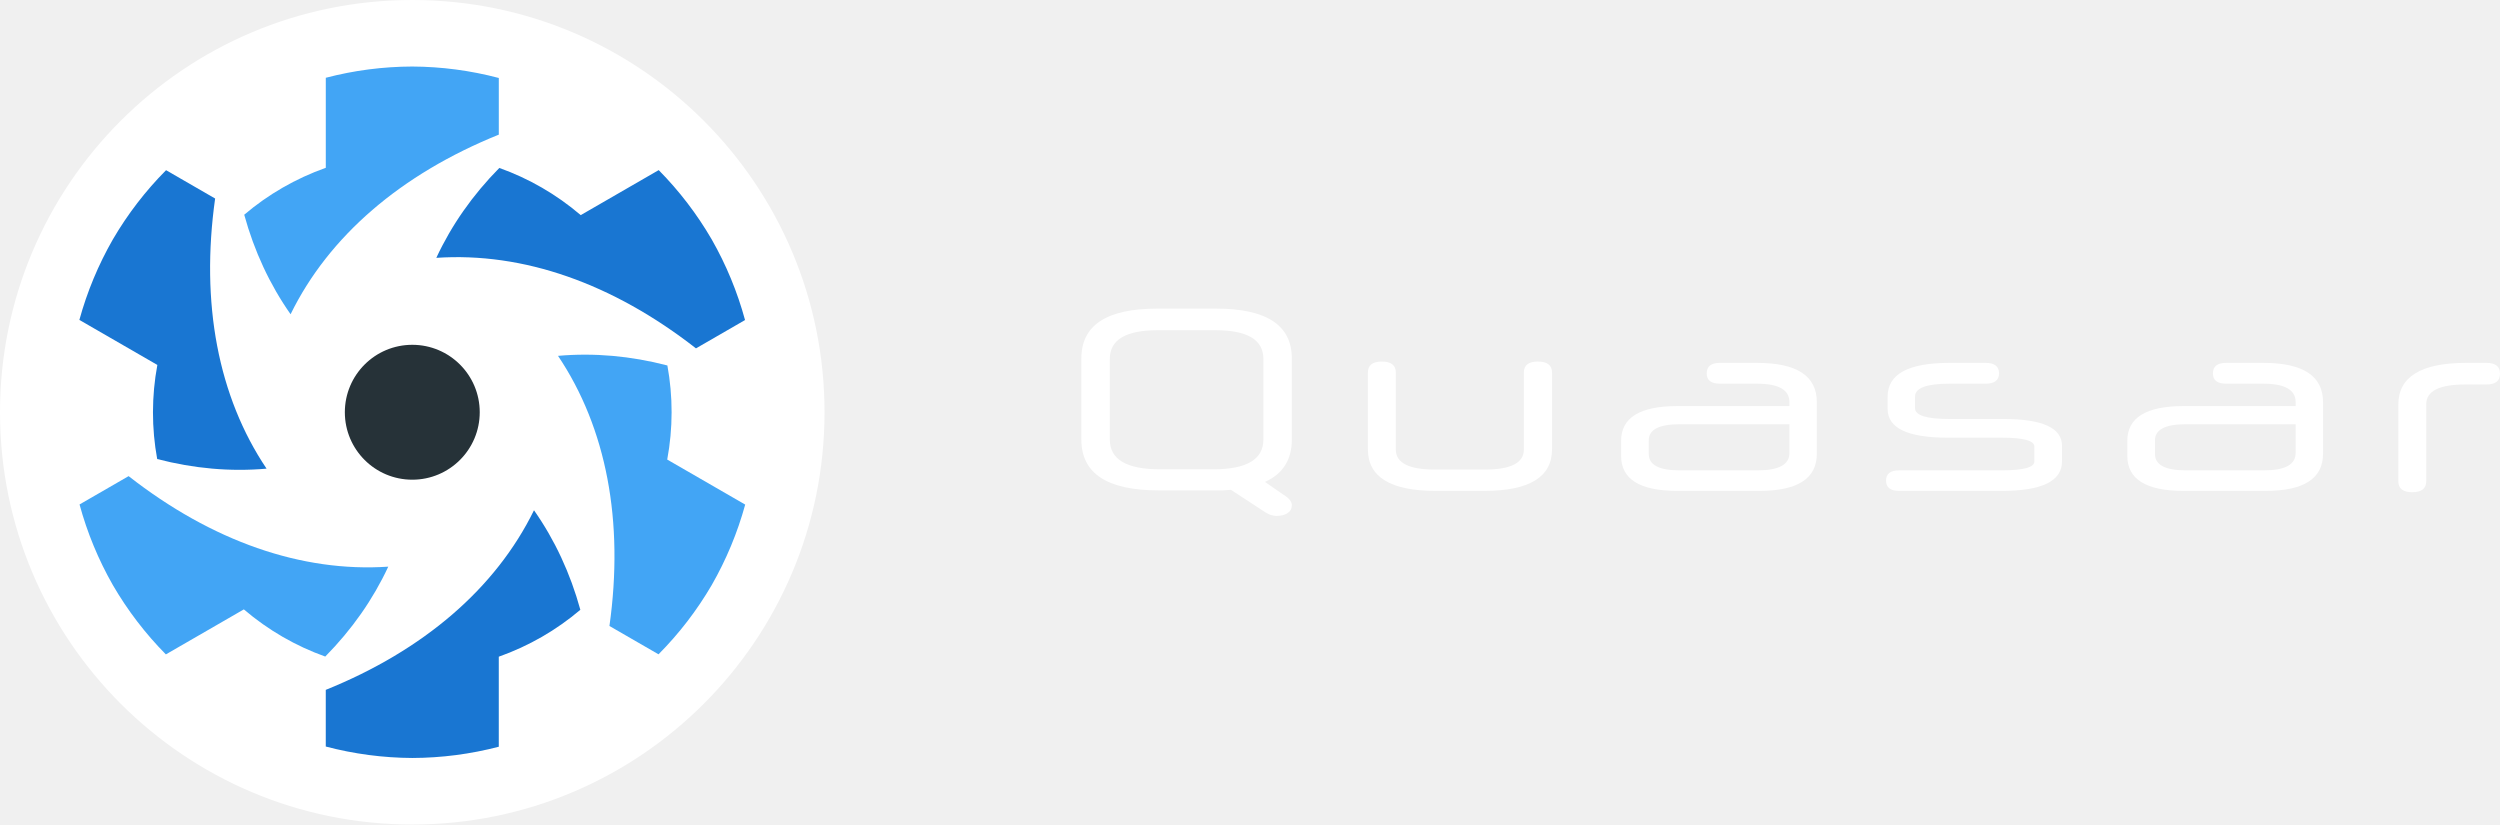
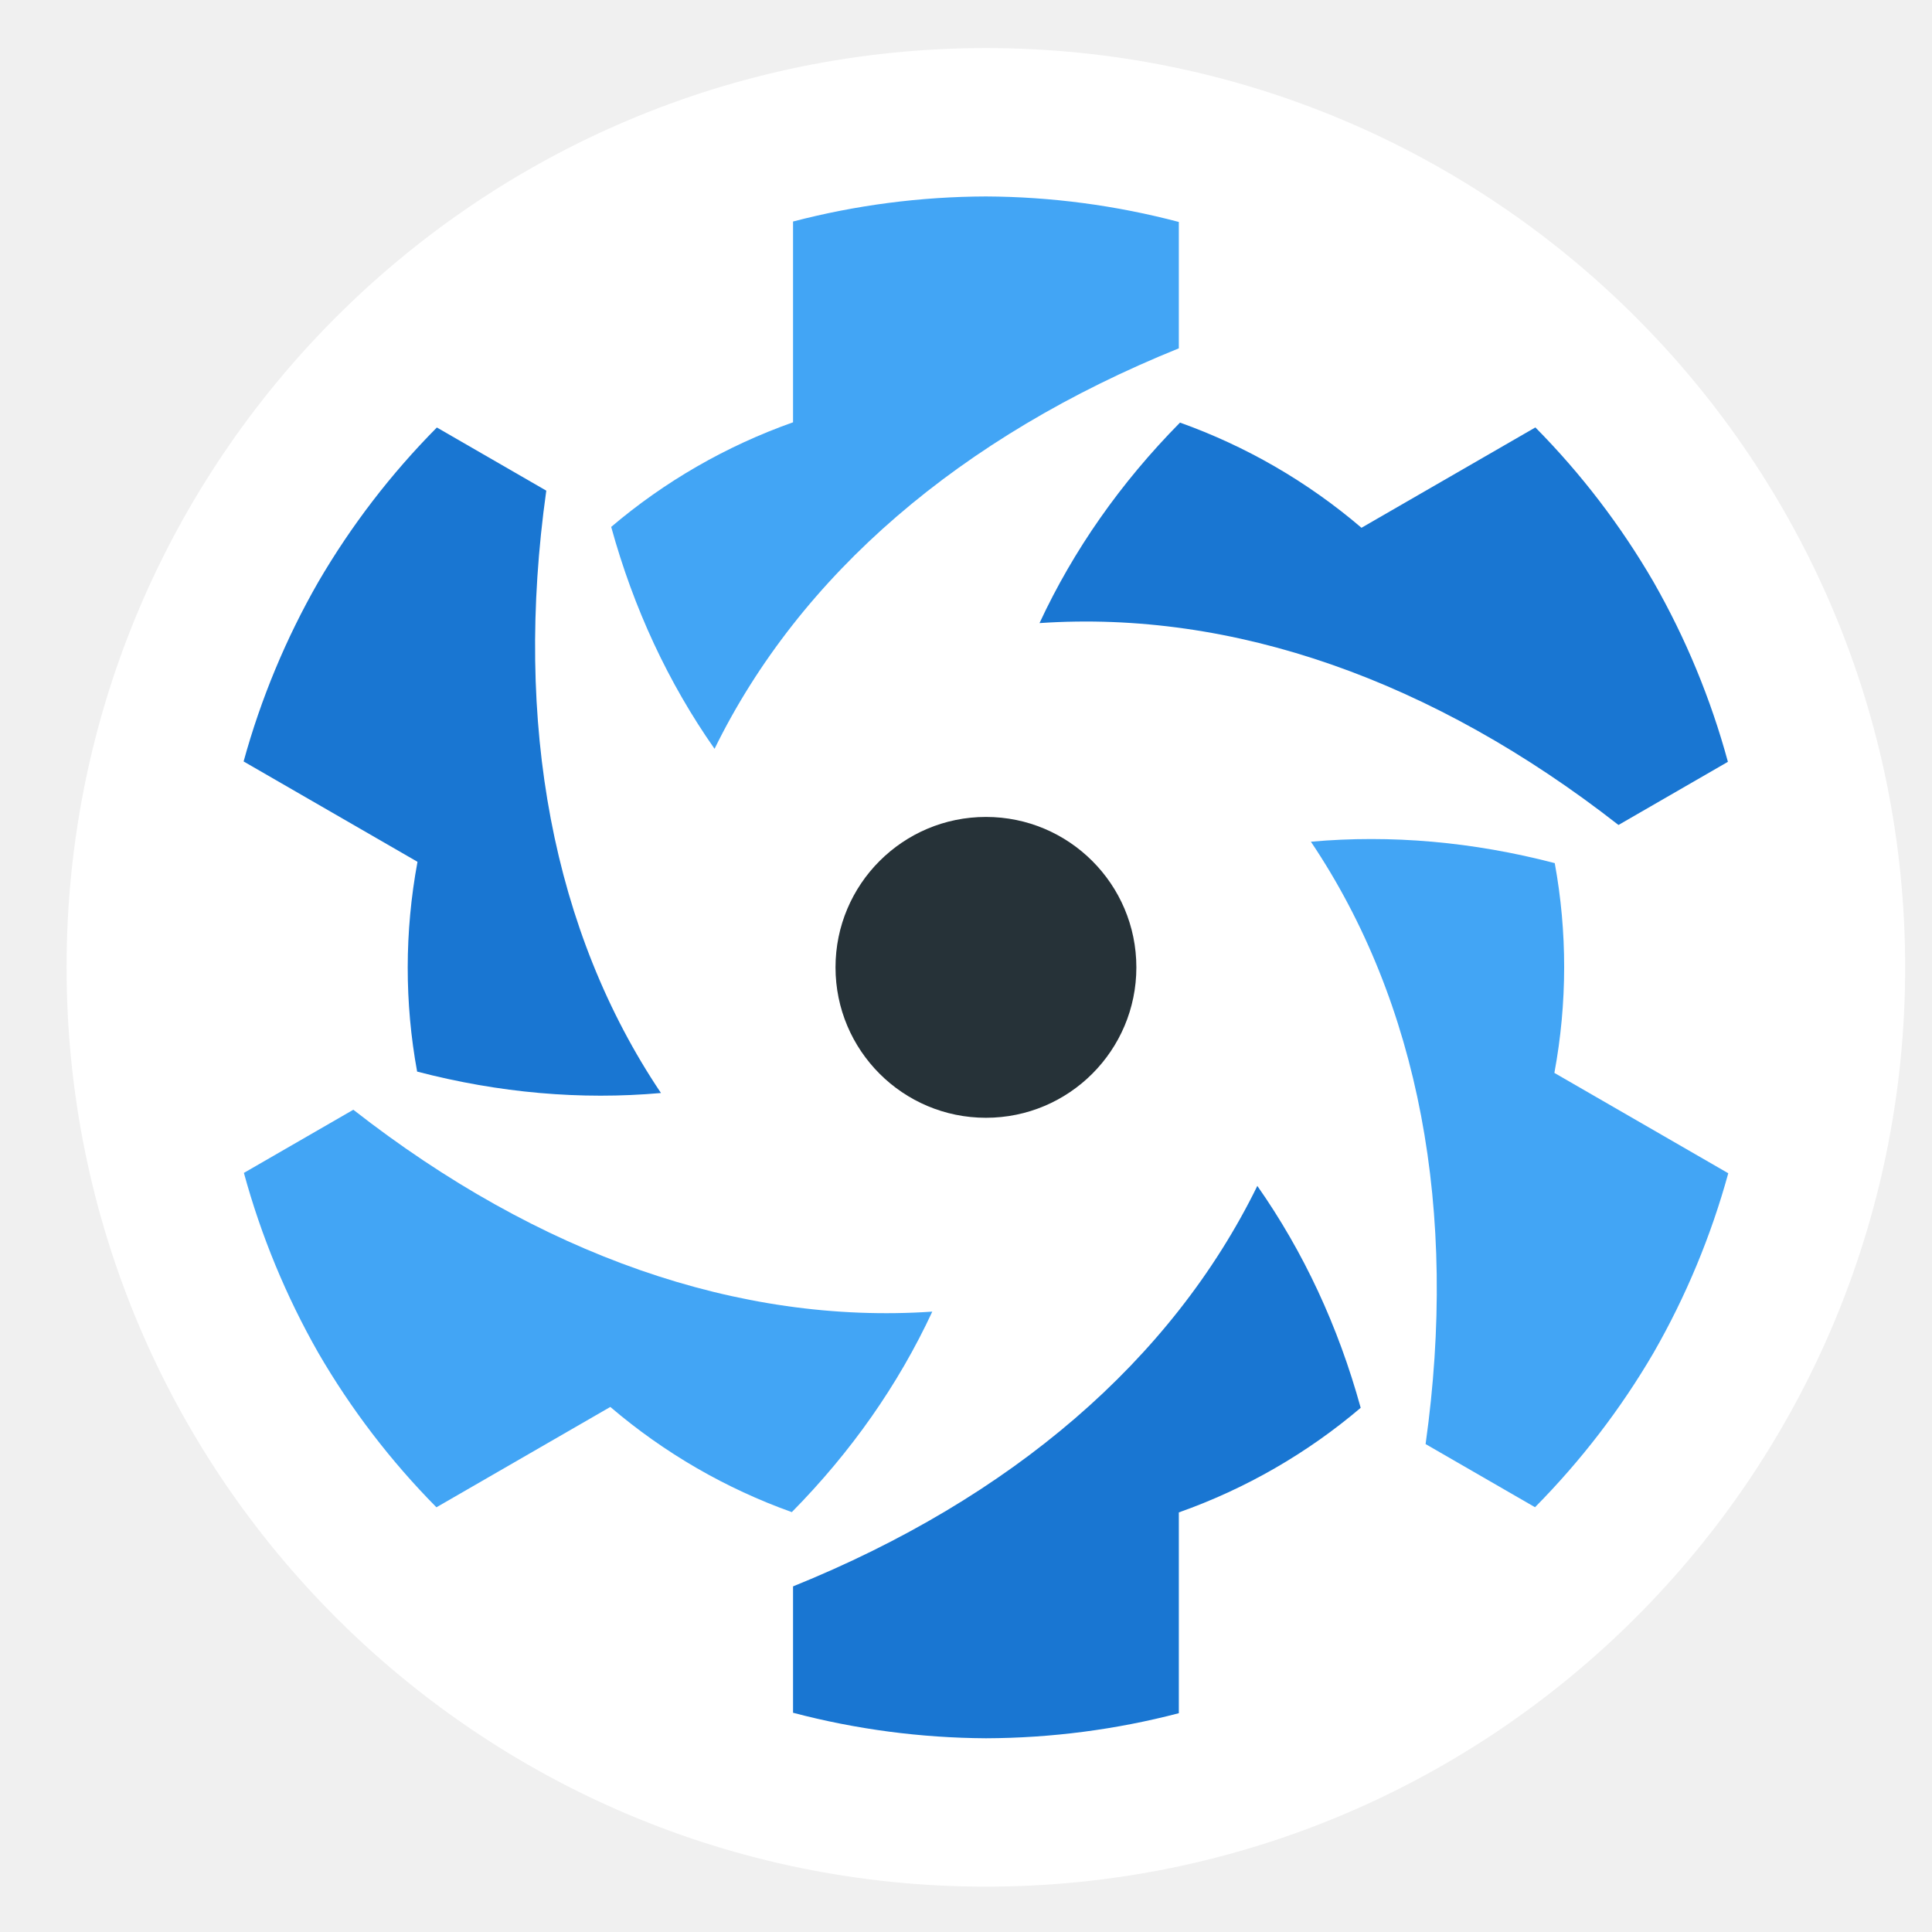
- <svg xmlns="http://www.w3.org/2000/svg" width="134.61mm" height="44.396mm" viewBox="0 0 476.964 157.309" id="svg3742" version="1.1">
-   <defs id="defs3744" />
-   <g id="layer1" transform="translate(-118.6608,-453.7079)">
-     <g id="g5519-9-0" transform="translate(2201.429,498.4054)">
-       <g transform="translate(14.24195,-1.4302574e-5)" id="g4636-5-7-7">
-         <g transform="translate(-29.79898,0)" id="g4768-9-1-2">
-           <g id="g5443-0-1-3-9-3" transform="matrix(0.5559532,0,0,0.5559532,-1486.601,-286.7958)">
-             <g transform="matrix(0.09527033,0,0,0.09527033,-1695.272,706.6292)" id="g8856-6-1-1-9-9-3-3">
-               <circle r="1485" cy="-1361.257" cx="8317.357" id="circle8858-1-3-7-6-9-7-2" style="opacity:1;fill:#ffffff;fill-opacity:1;stroke:none;stroke-width:50;stroke-linecap:square;stroke-linejoin:bevel;stroke-miterlimit:4;stroke-dasharray:none;stroke-opacity:1" />
-               <path style="opacity:1;fill:#263238;fill-opacity:1;stroke:none;stroke-width:10;stroke-linecap:square;stroke-linejoin:bevel;stroke-miterlimit:4;stroke-dasharray:none;stroke-opacity:1" d="m 8560.382,-1361.303 a 242.947,242.947 0 0 1 -242.947,242.948 242.947,242.947 0 0 1 -242.947,-242.948 242.947,242.947 0 0 1 242.947,-242.946 242.947,242.947 0 0 1 242.947,242.946 z" id="path8860-5-4-8-2-7-1-8" />
-               <path id="path8862-5-5-9-1-9-2-7" d="m 9395.876,-1984.028 a 1245.372,1245.372 0 0 0 -190.841,-249.497 l -280.862,162.156 c -87.542,-74.78 -187.035,-132.059 -293.241,-169.953 -95.887,97.177 -172.06,205.76 -226.967,323.849 312.641,-21.277 635.531,91.873 935.29,326.072 l 176.761,-102.053 a 1245.372,1245.372 0 0 0 -120.14,-290.573 z" clip-path="none" mask="none" style="fill:#1976d2;fill-opacity:1" />
-               <path style="fill:#42a5f5;fill-opacity:1" mask="none" clip-path="none" d="m 9395.947,-738.704 a 1245.372,1245.372 0 0 0 120.65,-290.022 l -280.862,-162.156 c 20.99,-113.203 20.849,-228.006 0.563,-338.93 -132.101,-34.452 -264.224,-46.128 -393.945,-34.635 174.747,260.116 238.202,596.322 185.258,973.021 l 176.761,102.053 a 1245.372,1245.372 0 0 0 191.574,-249.331 z" id="path8864-4-8-1-2-7-3-1" />
-               <path id="path8866-7-5-5-0-3-5-6" d="m 8317.501,-115.98 a 1245.372,1245.372 0 0 0 311.492,-40.525 l 0,-324.311 c 108.532,-38.424 207.884,-95.948 293.804,-168.978 -36.214,-131.629 -92.164,-251.889 -166.978,-358.484 -137.894,281.394 -397.33,504.45 -750.032,646.949 l 0,204.106 a 1245.372,1245.372 0 0 0 311.714,41.243 z" clip-path="none" mask="none" style="fill:#1976d2;fill-opacity:1" />
-               <path style="fill:#42a5f5;fill-opacity:1" mask="none" clip-path="none" d="m 7238.983,-738.579 a 1245.372,1245.372 0 0 0 190.841,249.497 l 280.862,-162.156 c 87.542,74.78 187.035,132.059 293.241,169.953 95.887,-97.177 172.06,-205.76 226.967,-323.849 -312.641,21.277 -635.531,-91.873 -935.29,-326.072 l -176.761,102.053 a 1245.372,1245.372 0 0 0 120.14,290.573 z" id="path8868-6-7-4-7-5-7-1" />
-               <path id="path8870-5-3-9-3-0-0-9" d="m 7238.911,-1983.903 a 1245.372,1245.372 0 0 0 -120.65,290.022 l 280.862,162.156 c -20.99,113.204 -20.849,228.006 -0.563,338.93 132.101,34.452 264.224,46.128 393.945,34.635 -174.747,-260.116 -238.202,-596.322 -185.258,-973.021 l -176.761,-102.053 a 1245.372,1245.372 0 0 0 -191.574,249.331 z" clip-path="none" mask="none" style="fill:#1976d2;fill-opacity:1" />
-               <path style="fill:#42a5f5;fill-opacity:1" mask="none" clip-path="none" d="m 8317.357,-2606.628 a 1245.372,1245.372 0 0 0 -311.491,40.525 l -1e-4,324.311 c -108.532,38.424 -207.884,95.948 -293.804,168.978 36.214,131.629 92.164,251.889 166.978,358.484 137.894,-281.394 397.33,-504.45 750.032,-646.949 l 1e-4,-204.106 a 1245.372,1245.372 0 0 0 -311.714,-41.243 z" id="path8872-6-3-2-1-4-2-1" />
-             </g>
-           </g>
-         </g>
-       </g>
-       <g style="fill:#ffffff;fill-opacity:1" id="g4579-2-2-6-2" transform="translate(-749.1472,-93.82152)">
-         <g style="fill:#ffffff;fill-opacity:1" transform="translate(12.49995,7.809312)" id="g4445-2-8-0-1">
-           <g style="fill:#ffffff;fill-opacity:1" id="g4561-6-7-3-7-4" transform="translate(-712.8558,-503.2681)">
-             <g style="font-style:normal;font-weight:normal;font-size:50.258px;line-height:125%;font-family:sans-serif;letter-spacing:0px;word-spacing:0px;fill:#ffffff;fill-opacity:1;stroke:none;stroke-width:1px;stroke-linecap:butt;stroke-linejoin:miter;stroke-opacity:1" id="flowRoot4513-6-6-0-3-6">
-               <path d="m -398.41,638.038 q -0.704,0.05 -1.508,0.101 -0.754,0 -1.608,0 l -10.705,0 q -14.726,0 -14.726,-9.7 l 0,-15.479 q 0,-9.499 14.474,-9.499 l 11.207,0 q 14.474,0 14.474,9.499 l 0,15.479 q 0,5.78 -5.126,8.091 l 3.568,2.463 q 1.558,0.955 1.558,1.96 0,1.005 -0.804,1.508 -0.754,0.553 -2.161,0.553 -0.352,0 -0.905,-0.151 -0.503,-0.101 -1.206,-0.553 l -6.534,-4.272 z m 6.182,-24.978 q 0,-5.478 -9.147,-5.478 l -11.006,0 q -9.147,0 -9.147,5.478 l 0,15.379 q 0,5.679 9.549,5.679 l 10.202,0 q 9.549,0 9.549,-5.679 l 0,-15.379 z" style="font-style:normal;font-variant:normal;font-weight:normal;font-stretch:normal;font-family:'Neuropol X';-inkscape-font-specification:'Neuropol X';letter-spacing:5px;word-spacing:0px;fill:#ffffff;fill-opacity:1" id="path3856" />
-               <path d="m -359.324,638.239 q -12.966,0 -12.966,-7.941 l 0,-14.625 q 0,-2.111 2.664,-2.111 2.664,0 2.664,2.111 l 0,14.675 q 0,3.82 7.438,3.82 l 9.549,0 q 7.438,0 7.438,-3.82 l 0,-14.675 q 0,-2.111 2.664,-2.111 2.714,0 2.714,2.111 l 0,14.625 q 0,7.941 -12.966,7.941 l -9.197,0 z" style="font-style:normal;font-variant:normal;font-weight:normal;font-stretch:normal;font-family:'Neuropol X';-inkscape-font-specification:'Neuropol X';letter-spacing:5px;word-spacing:0px;fill:#ffffff;fill-opacity:1" id="path3858" />
-               <path d="m -313.227,638.239 q -10.755,0 -10.755,-6.684 l 0,-2.865 q 0,-6.634 10.755,-6.634 l 21.36,0 0,-0.754 q 0,-3.518 -6.182,-3.518 l -7.086,0 q -2.513,0 -2.513,-1.96 0,-2.01 2.513,-2.01 l 7.086,0 q 11.409,0 11.409,7.488 l 0,9.851 q 0,7.086 -10.956,7.086 l -15.63,0 z m 15.329,-3.92 q 6.031,0 6.031,-3.317 l 0,-5.478 -20.957,0 q -5.88,0 -5.88,3.066 l 0,2.613 q 0,3.116 5.88,3.116 l 14.927,0 z" style="font-style:normal;font-variant:normal;font-weight:normal;font-stretch:normal;font-family:'Neuropol X';-inkscape-font-specification:'Neuropol X';letter-spacing:5px;word-spacing:0px;fill:#ffffff;fill-opacity:1" id="path3860" />
-               <path d="m -239.861,632.61 q 0,5.629 -11.459,5.629 l -19.601,0 q -2.513,0 -2.513,-1.96 0,-1.96 2.513,-1.96 l 19.601,0 q 6.182,0 6.182,-1.709 l 0,-2.814 q 0,-1.709 -6.182,-1.709 l -10.353,0 q -11.459,0 -11.459,-5.478 l 0,-2.362 q 0,-6.433 11.811,-6.433 l 6.885,0 q 2.563,0 2.563,2.01 0,1.005 -0.704,1.508 -0.653,0.452 -1.86,0.452 l -6.885,0 q -6.584,0 -6.584,2.463 l 0,2.211 q 0,2.061 6.534,2.061 l 10.353,0 q 11.157,0 11.157,5.126 l 0,2.965 z" style="font-style:normal;font-variant:normal;font-weight:normal;font-stretch:normal;font-family:'Neuropol X';-inkscape-font-specification:'Neuropol X';letter-spacing:5px;word-spacing:0px;fill:#ffffff;fill-opacity:1" id="path3862" />
-               <path d="m -216.65,638.239 q -10.755,0 -10.755,-6.684 l 0,-2.865 q 0,-6.634 10.755,-6.634 l 21.36,0 0,-0.754 q 0,-3.518 -6.182,-3.518 l -7.086,0 q -2.513,0 -2.513,-1.96 0,-2.01 2.513,-2.01 l 7.086,0 q 11.409,0 11.409,7.488 l 0,9.851 q 0,7.086 -10.956,7.086 l -15.63,0 z m 15.329,-3.92 q 6.031,0 6.031,-3.317 l 0,-5.478 -20.957,0 q -5.88,0 -5.88,3.066 l 0,2.613 q 0,3.116 5.88,3.116 l 14.927,0 z" style="font-style:normal;font-variant:normal;font-weight:normal;font-stretch:normal;font-family:'Neuropol X';-inkscape-font-specification:'Neuropol X';letter-spacing:5px;word-spacing:0px;fill:#ffffff;fill-opacity:1" id="path3864" />
-               <path d="m -175.701,621.805 q 0,-7.991 12.966,-7.991 l 3.87,0 q 2.563,0 2.563,2.061 0,2.061 -2.563,2.061 l -4.071,0 q -7.438,0 -7.438,3.769 l 0,14.675 q 0,2.111 -2.664,2.111 -2.664,0 -2.664,-2.111 l 0,-14.575 z" style="font-style:normal;font-variant:normal;font-weight:normal;font-stretch:normal;font-family:'Neuropol X';-inkscape-font-specification:'Neuropol X';letter-spacing:5px;word-spacing:0px;fill:#ffffff;fill-opacity:1" id="path3866" />
-             </g>
-           </g>
+ <svg xmlns="http://www.w3.org/2000/svg" version="1.1" id="svg3742" x="0px" y="0px" viewBox="0 0 140 140" style="enable-background:new 0 0 140 140;" xml:space="preserve">
+   <style type="text/css">
+ 	.st0{fill:#FFFFFF;}
+ 	.st1{fill:#263238;}
+ 	.st2{fill:#1976D2;}
+ 	.st3{fill:#42A5F5;}
+ </style>
+   <g id="g4636-5-7-7" transform="translate(14.24195,-1.4302574e-5)">
+     <g id="g4768-9-1-2" transform="translate(-29.79898,0)">
+       <g id="g5443-0-1-3-9-3" transform="matrix(0.5559532,0,0,0.5559532,-1486.601,-286.7958)">
+         <g id="g8856-6-1-1-9-9-3-3" transform="matrix(0.09527033,0,0,0.09527033,-1695.272,706.6292)">
+           <circle id="circle8858-1-3-7-6-9-7-2" class="st0" cx="47504" cy="-678.9" r="1257.7">
+ 				</circle>
+           <path id="path8860-5-4-8-2-7-1-8" class="st1" d="      M47709.9-678.9c0,113.6-92.1,205.8-205.8,205.8l0,0c-113.6,0-205.8-92.1-205.8-205.8c0,0,0,0,0,0      c0-113.6,92.1-205.8,205.8-205.8C47617.7-884.7,47709.9-792.6,47709.9-678.9z" />
+           <path id="path8862-5-5-9-1-9-2-7" class="st2" d="      M48417.4-1206.3c-44.7-77-99-148-161.6-211.3l-237.9,137.3c-74.1-63.3-158.4-111.8-248.3-143.9      c-81.2,82.3-145.7,174.3-192.2,274.3c264.8-18,538.2,77.8,792.1,276.2l149.7-86.4C48495.8-1046.2,48461.6-1128.9,48417.4-1206.3      L48417.4-1206.3z" />
+           <path id="path8864-4-8-1-2-7-3-1" class="st3" d="      M48417.5-151.6c44.3-77.2,78.6-159.8,102.2-245.6l-237.9-137.3c17.8-95.9,17.7-193.1,0.5-287c-111.9-29.2-223.8-39.1-333.6-29.3      c148,220.3,201.7,505,156.9,824.1l149.7,86.4C48318-3.7,48372.6-74.7,48417.5-151.6L48417.5-151.6z" />
+           <path id="path8866-7-5-5-0-3-5-6" class="st2" d="      M47504.2,375.8c89-0.3,177.7-11.8,263.8-34.3V66.8c91.9-32.5,176.1-81.3,248.8-143.1c-30.7-111.5-78.1-213.3-141.4-303.6      c-116.8,238.3-336.5,427.2-635.2,547.9v172.9C47326.3,363.6,47415,375.3,47504.2,375.8z" />
+           <path id="path8868-6-7-4-7-5-7-1" class="st3" d="      M46590.7-151.5c44.7,77,99,148,161.6,211.3l237.9-137.3c74.1,63.3,158.4,111.8,248.3,143.9c81.2-82.3,145.7-174.3,192.2-274.3      c-264.8,18-538.2-77.8-792.1-276.2l-149.7,86.4C46512.4-311.6,46546.6-228.9,46590.7-151.5L46590.7-151.5z" />
+           <path id="path8870-5-3-9-3-0-0-9" class="st2" d="      M46590.7-1206.2c-44.3,77.2-78.6,159.8-102.2,245.6l237.9,137.3c-17.8,95.9-17.7,193.1-0.5,287      c111.9,29.2,223.8,39.1,333.6,29.3c-148-220.3-201.7-505-156.9-824.1l-149.7-86.4C46690.1-1354.1,46635.6-1283.2,46590.7-1206.2      z" />
+           <path id="path8872-6-3-2-1-4-2-1" class="st3" d="      M47504-1733.6c-89,0.3-177.7,11.8-263.8,34.3v274.7c-91.9,32.5-176.1,81.3-248.8,143.1c30.7,111.5,78.1,213.3,141.4,303.6      c116.8-238.3,336.5-427.2,635.2-547.9v-172.9C47681.9-1721.4,47593.2-1733.2,47504-1733.6L47504-1733.6z" />
        </g>
      </g>
    </g>
  </g>
</svg>
